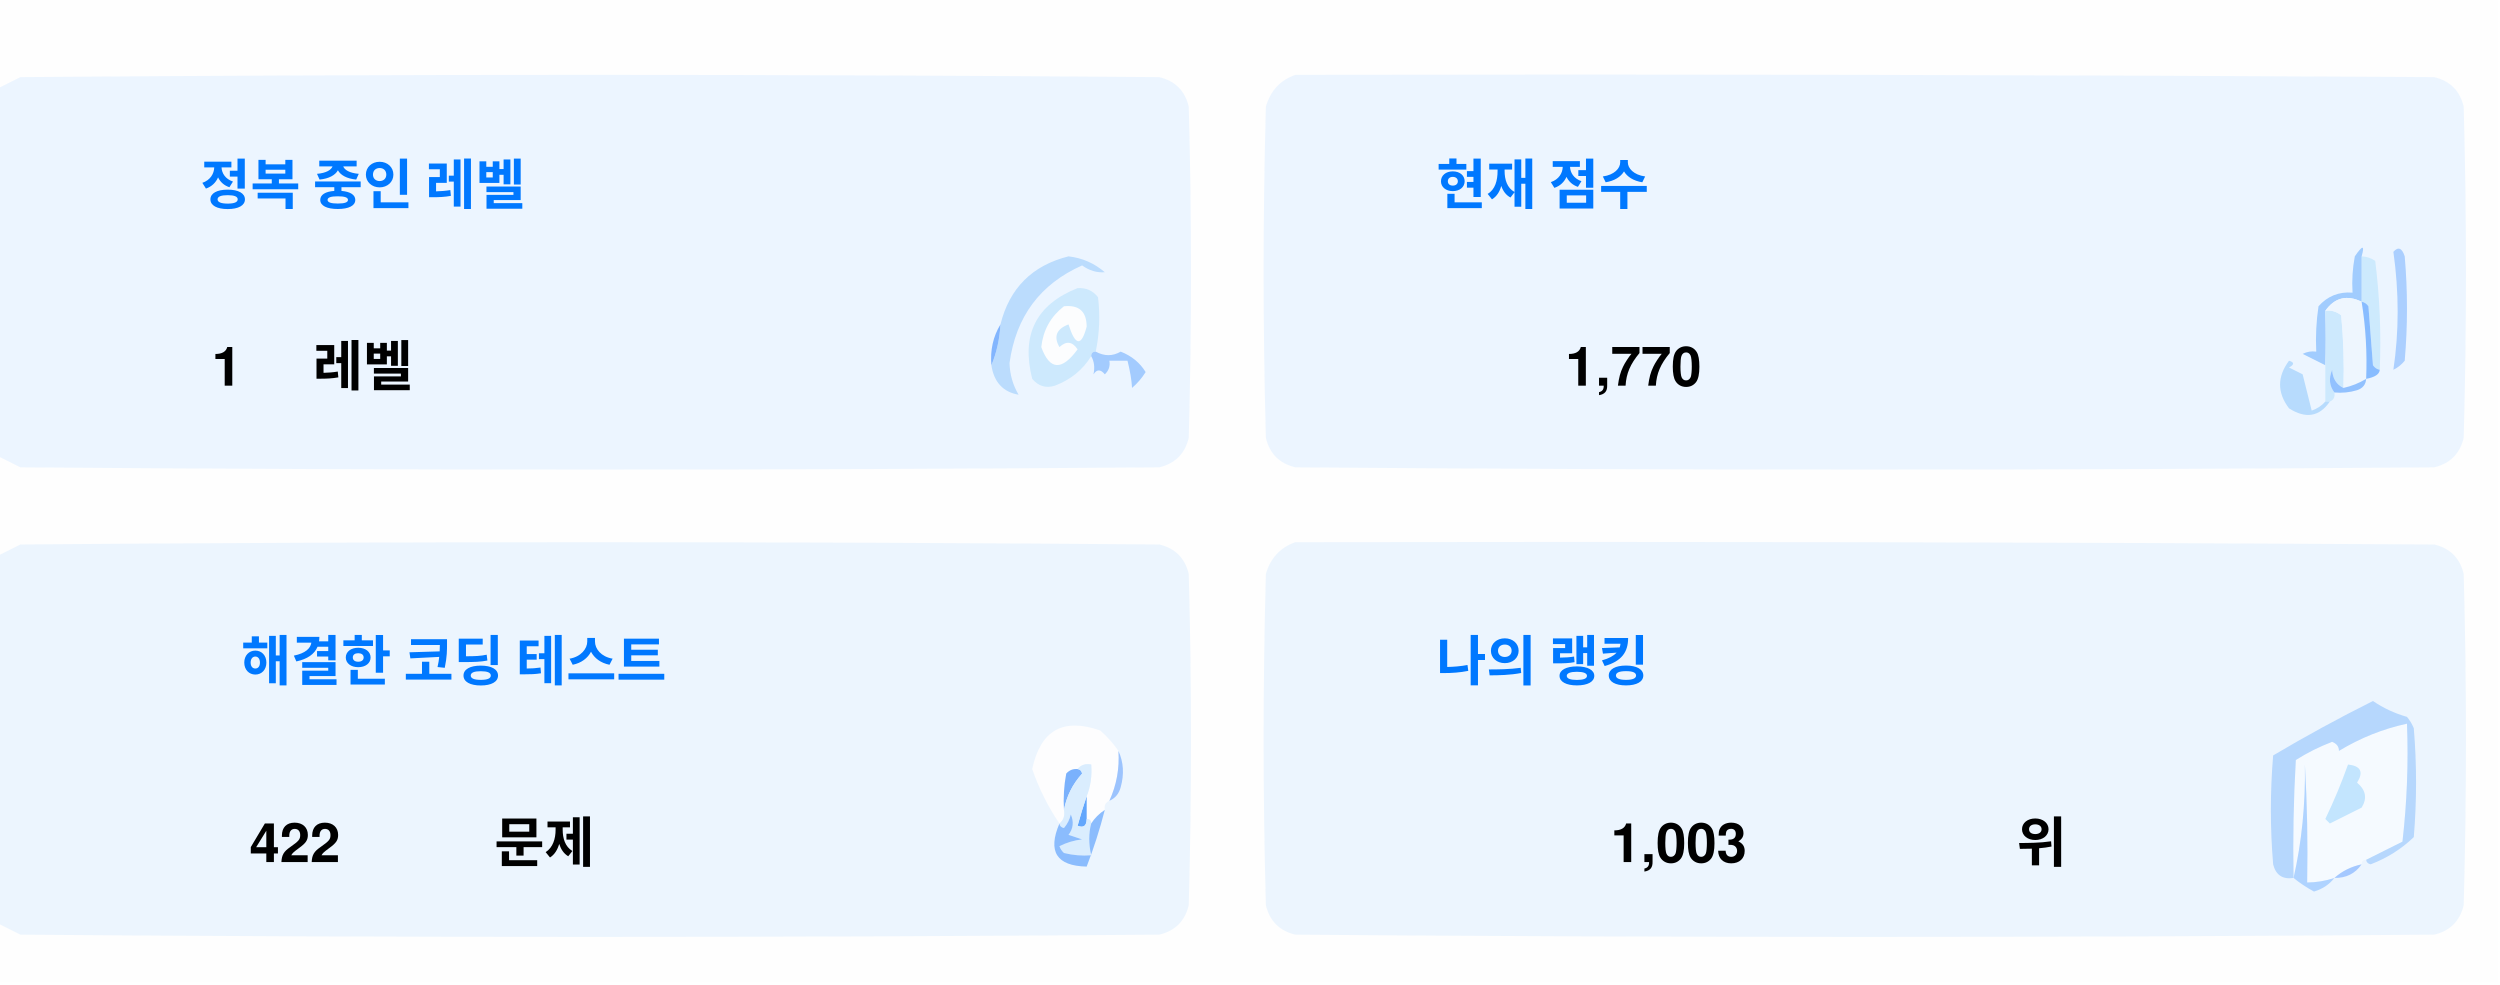
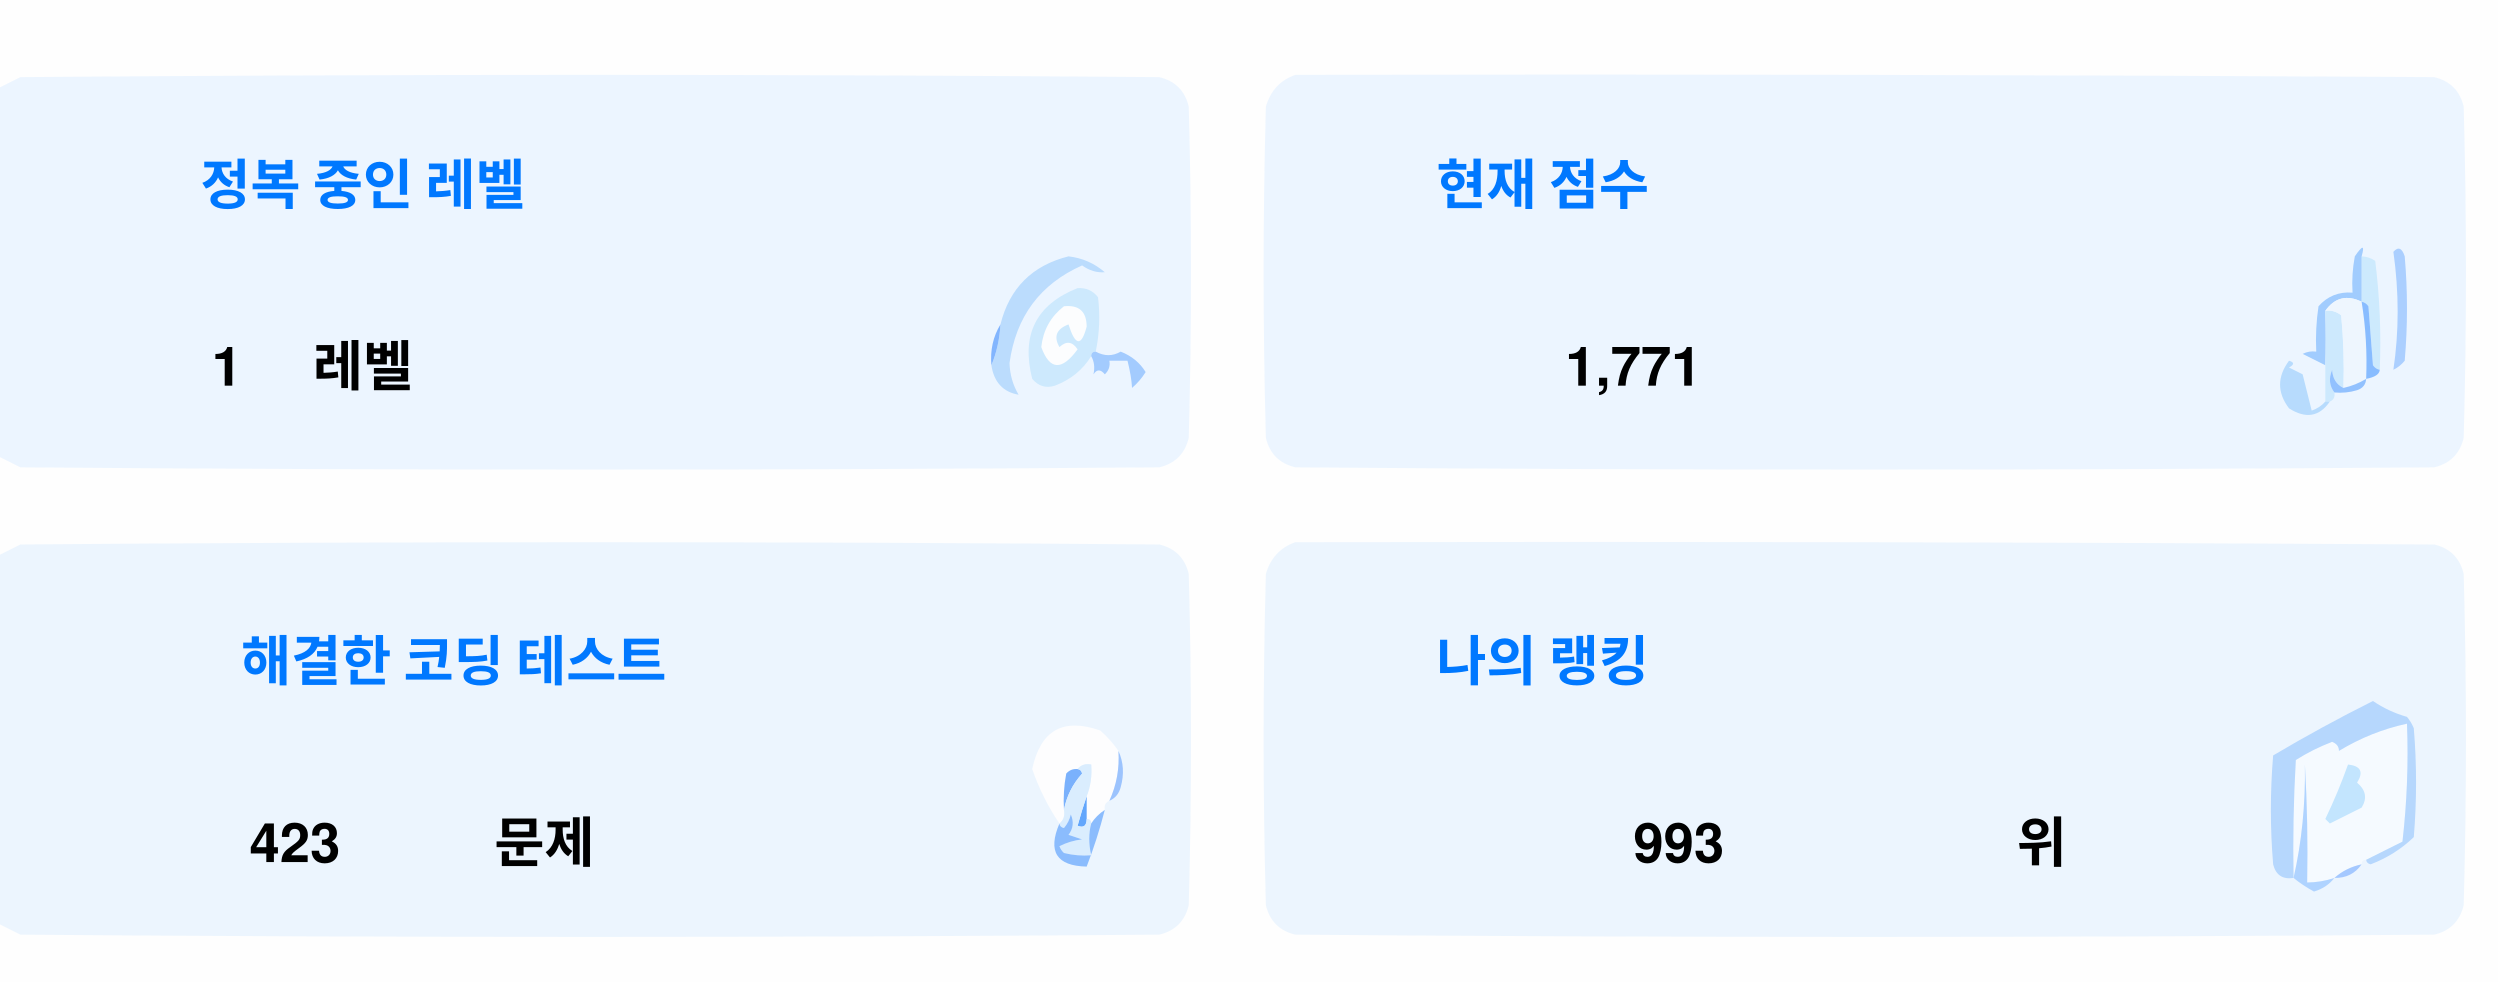
<svg xmlns="http://www.w3.org/2000/svg" version="1.1" width="551px" height="217px" style="shape-rendering:geometricPrecision; text-rendering:geometricPrecision; image-rendering:optimizeQuality; fill-rule:evenodd; clip-rule:evenodd">
  <style>
            .title {
                color: #0078ff;
                font-size: 1rem;
                line-height: 1.5rem;
                font-weight: bold;
                font-family: -apple-system,BlinkMacSystemFont,Segoe UI,Helvetica,Arial,sans-serif,Apple Color Emoji,Segoe UI Emoji;
            }
        
            .desc {
                color: #0078ff;
                font-size: 2.5rem;
                font-weight: bold;
                line-height: 1.5rem;
                font-family: -apple-system,BlinkMacSystemFont,Segoe UI,Helvetica,Arial,sans-serif,Apple Color Emoji,Segoe UI Emoji;
            }
        
            .desc-2 {
                color: #0078ff;
                font-size: 1rem;
                font-weight: bold;
                line-height: 1.5rem;
                font-family: -apple-system,BlinkMacSystemFont,Segoe UI,Helvetica,Arial,sans-serif,Apple Color Emoji,Segoe UI Emoji;
            }
        
            .text, .desc {
                animation: twinkling 4s ease-in-out infinite;
            }
        
            @keyframes twinkling {
                40% { opacity: 1; }
                50% { opacity: 0.5; }
                60% { opacity: 1; }
                70% { opacity: 0.5; }
                80% { opacity: 1; }
            };
        </style>
  <g>
    <path style="opacity:1" fill="#fefefe" d="M -0.5,-0.5 C 183.167,-0.5 366.833,-0.5 550.5,-0.5C 550.5,71.833 550.5,144.167 550.5,216.5C 366.833,216.5 183.167,216.5 -0.5,216.5C -0.5,212.167 -0.5,207.833 -0.5,203.5C 1.14,204.32 2.807,205.153 4.5,206C 88.167,206.667 171.833,206.667 255.5,206C 259,205.167 261.167,203 262,199.5C 262.667,175.167 262.667,150.833 262,126.5C 261.167,123 259,120.833 255.5,120C 171.833,119.333 88.167,119.333 4.5,120C 2.807,120.847 1.14,121.68 -0.5,122.5C -0.5,115.167 -0.5,107.833 -0.5,100.5C 1.14,101.32 2.807,102.153 4.5,103C 88.167,103.667 171.833,103.667 255.5,103C 259,102.167 261.167,100 262,96.5C 262.667,72.167 262.667,47.833 262,23.5C 261.167,20 259,17.833 255.5,17C 171.833,16.333 88.167,16.333 4.5,17C 2.807,17.847 1.14,18.68 -0.5,19.5C -0.5,12.833 -0.5,6.167 -0.5,-0.5 Z" />
  </g>
  <g>
    <path style="opacity:1" fill="#ecf5ff" d="M -0.5,100.5 C -0.5,73.5 -0.5,46.5 -0.5,19.5C 1.14,18.68 2.807,17.847 4.5,17C 88.167,16.333 171.833,16.333 255.5,17C 259,17.833 261.167,20 262,23.5C 262.667,47.833 262.667,72.167 262,96.5C 261.167,100 259,102.167 255.5,103C 171.833,103.667 88.167,103.667 4.5,103C 2.807,102.153 1.14,101.32 -0.5,100.5 Z" />
  </g>
  <g>
    <path style="opacity:1" fill="#ecf5ff" d="M 285.5,16.5 C 369.167,16.333 452.834,16.5 536.5,17C 540,17.833 542.167,20 543,23.5C 543.667,47.833 543.667,72.167 543,96.5C 542.167,100 540,102.167 536.5,103C 452.833,103.667 369.167,103.667 285.5,103C 282,102.167 279.833,100 279,96.5C 278.333,72.167 278.333,47.833 279,23.5C 280.018,19.985 282.185,17.652 285.5,16.5 Z" />
  </g>
  <g>
    <path style="opacity:1" fill="#cdeafd" d="M 520.5,56.5 C 521.583,56.539 522.583,56.873 523.5,57.5C 524.498,65.472 524.831,73.472 524.5,81.5C 523.883,81.389 523.383,81.056 523,80.5C 522.667,76.167 522.333,71.833 522,67.5C 521.617,66.944 521.117,66.611 520.5,66.5C 520.5,63.167 520.5,59.833 520.5,56.5 Z" />
  </g>
  <g>
    <path style="opacity:1" fill="#abcfff" d="M 527.5,55.5 C 528.566,54.308 529.399,54.641 530,56.5C 530.667,64.167 530.667,71.833 530,79.5C 529.311,80.357 528.478,81.023 527.5,81.5C 528.758,73.08 528.758,64.414 527.5,55.5 Z" />
  </g>
  <g>
    <path style="opacity:1" fill="#bbdcfd" d="M 218.5,80.5 C 219.657,77.727 220.324,74.727 220.5,71.5C 222.49,63.51 227.49,58.51 235.5,56.5C 238.528,56.847 241.194,58.014 243.5,60C 241.744,60.141 240.078,59.641 238.5,58.5C 229.247,62.607 223.914,69.773 222.5,80C 222.565,82.526 223.232,84.859 224.5,87C 221.07,86.397 219.07,84.231 218.5,80.5 Z" />
  </g>
  <g>
    <path style="opacity:1" fill="#cde9fd" d="M 241.5,77.5 C 240.833,77.5 240.5,77.833 240.5,78.5C 238.628,81.529 235.961,83.695 232.5,85C 230.536,85.624 228.869,85.124 227.5,83.5C 225.021,73.791 228.354,67.124 237.5,63.5C 239.374,63.39 240.874,64.056 242,65.5C 242.497,69.524 242.331,73.524 241.5,77.5 Z" />
  </g>
  <g>
    <path style="opacity:1" fill="#fcfdfe" d="M 234.5,67.5 C 237.826,67.162 239.493,68.662 239.5,72C 238.334,76.434 237,76.267 235.5,71.5C 232.832,72.515 232.166,74.182 233.5,76.5C 235.017,75.089 236.351,75.256 237.5,77C 234.006,81.771 231.34,81.605 229.5,76.5C 229.904,72.771 231.571,69.771 234.5,67.5 Z" />
  </g>
  <g>
    <path style="opacity:1" fill="#a1ccfe" d="M 520.5,56.5 C 520.5,59.833 520.5,63.167 520.5,66.5C 517.238,64.922 514.572,65.589 512.5,68.5C 512.617,72.81 512.617,76.81 512.5,80.5C 510.86,79.68 509.193,78.847 507.5,78C 508.448,77.517 509.448,77.35 510.5,77.5C 510.335,74.15 510.502,70.817 511,67.5C 512.995,65.253 515.495,64.253 518.5,64.5C 518.336,61.813 518.503,59.146 519,56.5C 520.731,53.969 521.231,53.969 520.5,56.5 Z" />
  </g>
  <g>
    <path style="opacity:1" fill="#cde9fd" d="M 512.5,68.5 C 513.822,68.33 514.989,68.663 516,69.5C 516.499,74.823 516.666,80.156 516.5,85.5C 514.955,84.77 514.122,83.437 514,81.5C 513.22,83.387 513.387,85.054 514.5,86.5C 514.672,87.492 514.338,88.158 513.5,88.5C 513.167,88.5 512.833,88.5 512.5,88.5C 512.5,85.833 512.5,83.167 512.5,80.5C 512.617,76.81 512.617,72.81 512.5,68.5 Z" />
  </g>
  <g>
    <path style="opacity:1" fill="#eef6fe" d="M 520.5,66.5 C 521.407,72.106 521.74,77.773 521.5,83.5C 519.95,84.441 518.284,85.108 516.5,85.5C 516.666,80.156 516.499,74.823 516,69.5C 514.989,68.663 513.822,68.33 512.5,68.5C 514.572,65.589 517.238,64.922 520.5,66.5 Z" />
  </g>
  <g>
    <path style="opacity:1" fill="#88bcff" d="M 520.5,66.5 C 521.117,66.611 521.617,66.944 522,67.5C 522.333,71.833 522.667,76.167 523,80.5C 523.383,81.056 523.883,81.389 524.5,81.5C 524.445,82.469 523.445,83.136 521.5,83.5C 521.74,77.773 521.407,72.106 520.5,66.5 Z" />
  </g>
  <g>
    <path style="opacity:1" fill="#82b5fe" d="M 220.5,71.5 C 220.324,74.727 219.657,77.727 218.5,80.5C 218.215,77.171 218.882,74.171 220.5,71.5 Z" />
  </g>
  <g>
    <path style="opacity:1" fill="#a3cbfe" d="M 240.5,78.5 C 240.5,77.833 240.833,77.5 241.5,77.5C 243.391,78.536 245.224,78.536 247,77.5C 249.391,78.429 251.225,79.929 252.5,82C 251.681,83.319 250.681,84.486 249.5,85.5C 249.409,83.777 249.075,81.777 248.5,79.5C 247.167,79.5 245.833,79.5 244.5,79.5C 244.719,80.675 244.386,81.675 243.5,82.5C 242.575,81.359 241.741,81.359 241,82.5C 241.331,80.981 241.164,79.648 240.5,78.5 Z" />
  </g>
  <g>
    <path style="opacity:1" fill="#b7dbfd" d="M 512.5,88.5 C 512.833,88.5 513.167,88.5 513.5,88.5C 511.199,91.857 508.199,92.357 504.5,90C 501.872,86.535 501.872,83.035 504.5,79.5C 505.696,79.846 505.696,80.346 504.5,81C 505.5,81.5 506.5,82 507.5,82.5C 508.167,85.167 508.833,87.833 509.5,90.5C 510.739,90.058 511.739,89.391 512.5,88.5 Z" />
  </g>
  <g>
    <path style="opacity:1" fill="#92c1fe" d="M 516.5,85.5 C 518.284,85.108 519.95,84.441 521.5,83.5C 521.423,84.75 520.756,85.583 519.5,86C 517.866,86.493 516.199,86.66 514.5,86.5C 513.387,85.054 513.22,83.387 514,81.5C 514.122,83.437 514.955,84.77 516.5,85.5 Z" />
  </g>
  <g>
    <path style="opacity:1" fill="#ecf5fe" d="M -0.5,203.5 C -0.5,176.5 -0.5,149.5 -0.5,122.5C 1.14,121.68 2.807,120.847 4.5,120C 88.167,119.333 171.833,119.333 255.5,120C 259,120.833 261.167,123 262,126.5C 262.667,150.833 262.667,175.167 262,199.5C 261.167,203 259,205.167 255.5,206C 171.833,206.667 88.167,206.667 4.5,206C 2.807,205.153 1.14,204.32 -0.5,203.5 Z" />
  </g>
  <g>
    <path style="opacity:1" fill="#ecf5fe" d="M 285.5,119.5 C 369.167,119.333 452.834,119.5 536.5,120C 540,120.833 542.167,123 543,126.5C 543.667,150.833 543.667,175.167 543,199.5C 542.167,203 540,205.167 536.5,206C 452.833,206.667 369.167,206.667 285.5,206C 282,205.167 279.833,203 279,199.5C 278.333,175.167 278.333,150.833 279,126.5C 280.018,122.985 282.185,120.652 285.5,119.5 Z" />
  </g>
  <g>
    <path style="opacity:1" fill="#fdfdfe" d="M 246.5,165.5 C 246.758,169.367 246.092,173.034 244.5,176.5C 243.662,176.842 243.328,177.508 243.5,178.5C 242.272,179.306 241.272,180.306 240.5,181.5C 240.5,180.833 240.167,180.5 239.5,180.5C 239.5,178.833 239.5,177.167 239.5,175.5C 240.369,173.283 240.702,170.95 240.5,168.5C 239.209,168.263 238.209,168.596 237.5,169.5C 236.504,169.414 235.671,169.748 235,170.5C 234.503,173.146 234.336,175.813 234.5,178.5C 234.737,179.791 234.404,180.791 233.5,181.5C 230.986,177.806 228.986,173.806 227.5,169.5C 229.309,160.957 234.309,158.124 242.5,161C 244.07,162.397 245.404,163.897 246.5,165.5 Z" />
  </g>
  <g>
    <path style="opacity:1" fill="#f5faff" d="M 521.5,189.5 C 520.833,189.5 520.5,189.833 520.5,190.5C 518.181,190.992 516.181,191.992 514.5,193.5C 512.565,194.15 510.565,194.483 508.5,194.5C 508.666,185.827 508.5,177.16 508,168.5C 508.141,177.227 507.308,185.56 505.5,193.5C 505.334,184.827 505.5,176.16 506,167.5C 508.527,165.903 511.194,164.57 514,163.5C 515.011,163.892 515.511,164.559 515.5,165.5C 520.21,162.641 525.21,160.641 530.5,159.5C 530.831,168.192 530.498,176.859 529.5,185.5C 526.807,186.847 524.14,188.18 521.5,189.5 Z" />
  </g>
  <g>
    <path style="opacity:1" fill="#b6d7fd" d="M 521.5,189.5 C 524.14,188.18 526.807,186.847 529.5,185.5C 530.498,176.859 530.831,168.192 530.5,159.5C 525.21,160.641 520.21,162.641 515.5,165.5C 515.511,164.559 515.011,163.892 514,163.5C 511.194,164.57 508.527,165.903 506,167.5C 505.5,176.16 505.334,184.827 505.5,193.5C 503.089,193.863 501.589,192.863 501,190.5C 500.333,182.5 500.333,174.5 501,166.5C 508.173,162.246 515.507,158.246 523,154.5C 525.304,156.068 527.804,157.235 530.5,158C 531.126,158.75 531.626,159.584 532,160.5C 532.667,168.5 532.667,176.5 532,184.5C 529.292,187.111 526.125,189.111 522.5,190.5C 521.893,190.376 521.56,190.043 521.5,189.5 Z" />
  </g>
  <g>
    <path style="opacity:1" fill="#c3e5fe" d="M 517.5,168.5 C 520.317,168.801 520.984,170.134 519.5,172.5C 521.439,174.122 521.772,175.956 520.5,178C 518.167,179.167 515.833,180.333 513.5,181.5C 513.167,181.167 512.833,180.833 512.5,180.5C 514.414,176.515 516.081,172.515 517.5,168.5 Z" />
  </g>
  <g>
    <path style="opacity:1" fill="#7ab1fc" d="M 237.5,169.5 C 238.043,169.56 238.376,169.893 238.5,170.5C 236.395,172.836 235.062,175.503 234.5,178.5C 234.336,175.813 234.503,173.146 235,170.5C 235.671,169.748 236.504,169.414 237.5,169.5 Z" />
  </g>
  <g>
    <path style="opacity:1" fill="#afd3ff" d="M 514.5,193.5 C 513.378,194.947 511.878,195.947 510,196.5C 508.348,195.601 506.848,194.601 505.5,193.5C 507.308,185.56 508.141,177.227 508,168.5C 508.5,177.16 508.666,185.827 508.5,194.5C 510.565,194.483 512.565,194.15 514.5,193.5 Z" />
  </g>
  <g>
    <path style="opacity:1" fill="#9cc3fd" d="M 246.5,165.5 C 247.634,167.966 247.801,170.633 247,173.5C 246.623,174.942 245.79,175.942 244.5,176.5C 246.092,173.034 246.758,169.367 246.5,165.5 Z" />
  </g>
  <g>
    <path style="opacity:1" fill="#62a6fc" d="M 239.5,175.5 C 239.5,177.167 239.5,178.833 239.5,180.5C 239.483,182.028 238.816,182.528 237.5,182C 238.117,179.723 238.784,177.556 239.5,175.5 Z" />
  </g>
  <g>
    <path style="opacity:1" fill="#daedfe" d="M 237.5,169.5 C 238.209,168.596 239.209,168.263 240.5,168.5C 240.702,170.95 240.369,173.283 239.5,175.5C 238.784,177.556 238.117,179.723 237.5,182C 238.816,182.528 239.483,182.028 239.5,180.5C 240.167,180.5 240.5,180.833 240.5,181.5C 239.918,183.669 239.918,186.002 240.5,188.5C 238.473,188.662 236.473,188.495 234.5,188C 234.043,187.586 233.709,187.086 233.5,186.5C 235.078,185.702 236.744,185.202 238.5,185C 237.5,184.667 236.5,184.333 235.5,184C 236.554,182.612 236.72,181.112 236,179.5C 235.751,180.624 235.251,181.624 234.5,182.5C 233.893,182.376 233.56,182.043 233.5,181.5C 234.404,180.791 234.737,179.791 234.5,178.5C 235.062,175.503 236.395,172.836 238.5,170.5C 238.376,169.893 238.043,169.56 237.5,169.5 Z" />
  </g>
  <g>
    <path style="opacity:1" fill="#8bbcfd" d="M 243.5,178.5 C 242.395,182.803 241.062,186.969 239.5,191C 232.857,190.847 230.857,187.68 233.5,181.5C 233.56,182.043 233.893,182.376 234.5,182.5C 235.251,181.624 235.751,180.624 236,179.5C 236.72,181.112 236.554,182.612 235.5,184C 236.5,184.333 237.5,184.667 238.5,185C 236.744,185.202 235.078,185.702 233.5,186.5C 233.709,187.086 234.043,187.586 234.5,188C 236.473,188.495 238.473,188.662 240.5,188.5C 239.918,186.002 239.918,183.669 240.5,181.5C 241.272,180.306 242.272,179.306 243.5,178.5 Z" />
  </g>
  <g>
    <path style="opacity:1" fill="#a4c8ff" d="M 520.5,190.5 C 519.089,192.539 517.089,193.539 514.5,193.5C 516.181,191.992 518.181,190.992 520.5,190.5 Z" />
  </g>
  <text text-anchor="middle" x="80" y="45" class="title" style="fill:#0078ff;" stroke="#none" stroke-width="1">정복 중인 레벨</text>
  <text text-anchor="middle" x="50" y="85" class="desc" stroke="#none" stroke-width="1">1</text>
  <text text-anchor="middle" x="80" y="85" class="desc-2" stroke="#none" stroke-width="1">레벨</text>
  <text text-anchor="middle" x="340" y="45" class="title" style="fill:#0078ff;" stroke="#none" stroke-width="1">현재 점수</text>
-   <text text-anchor="middle" x="360" y="85" class="desc" stroke="#none" stroke-width="1">1,770</text>
+   <text text-anchor="middle" x="360" y="85" class="desc" stroke="#none" stroke-width="1">1,771</text>
  <text text-anchor="middle" x="100" y="150" class="title" style="fill:#0078ff;" stroke="#none" stroke-width="1">해결한 코딩 테스트</text>
-   <text text-anchor="middle" x="65" y="190" class="desc" stroke="#none" stroke-width="1">422</text>
+   <text text-anchor="middle" x="65" y="190" class="desc" stroke="#none" stroke-width="1">423</text>
  <text text-anchor="middle" x="120" y="190" class="desc-2" stroke="#none" stroke-width="1">문제</text>
  <text text-anchor="middle" x="340" y="150" class="title" style="fill:#0078ff;" stroke="#none" stroke-width="1">나의 랭킹</text>
-   <text text-anchor="middle" x="370" y="190" class="desc" stroke="#none" stroke-width="1">1,003</text>
+   <text text-anchor="middle" x="370" y="190" class="desc" stroke="#none" stroke-width="1">993</text>
  <text text-anchor="middle" x="450" y="190" class="desc-2" stroke="#none" stroke-width="1">위</text>
</svg>
